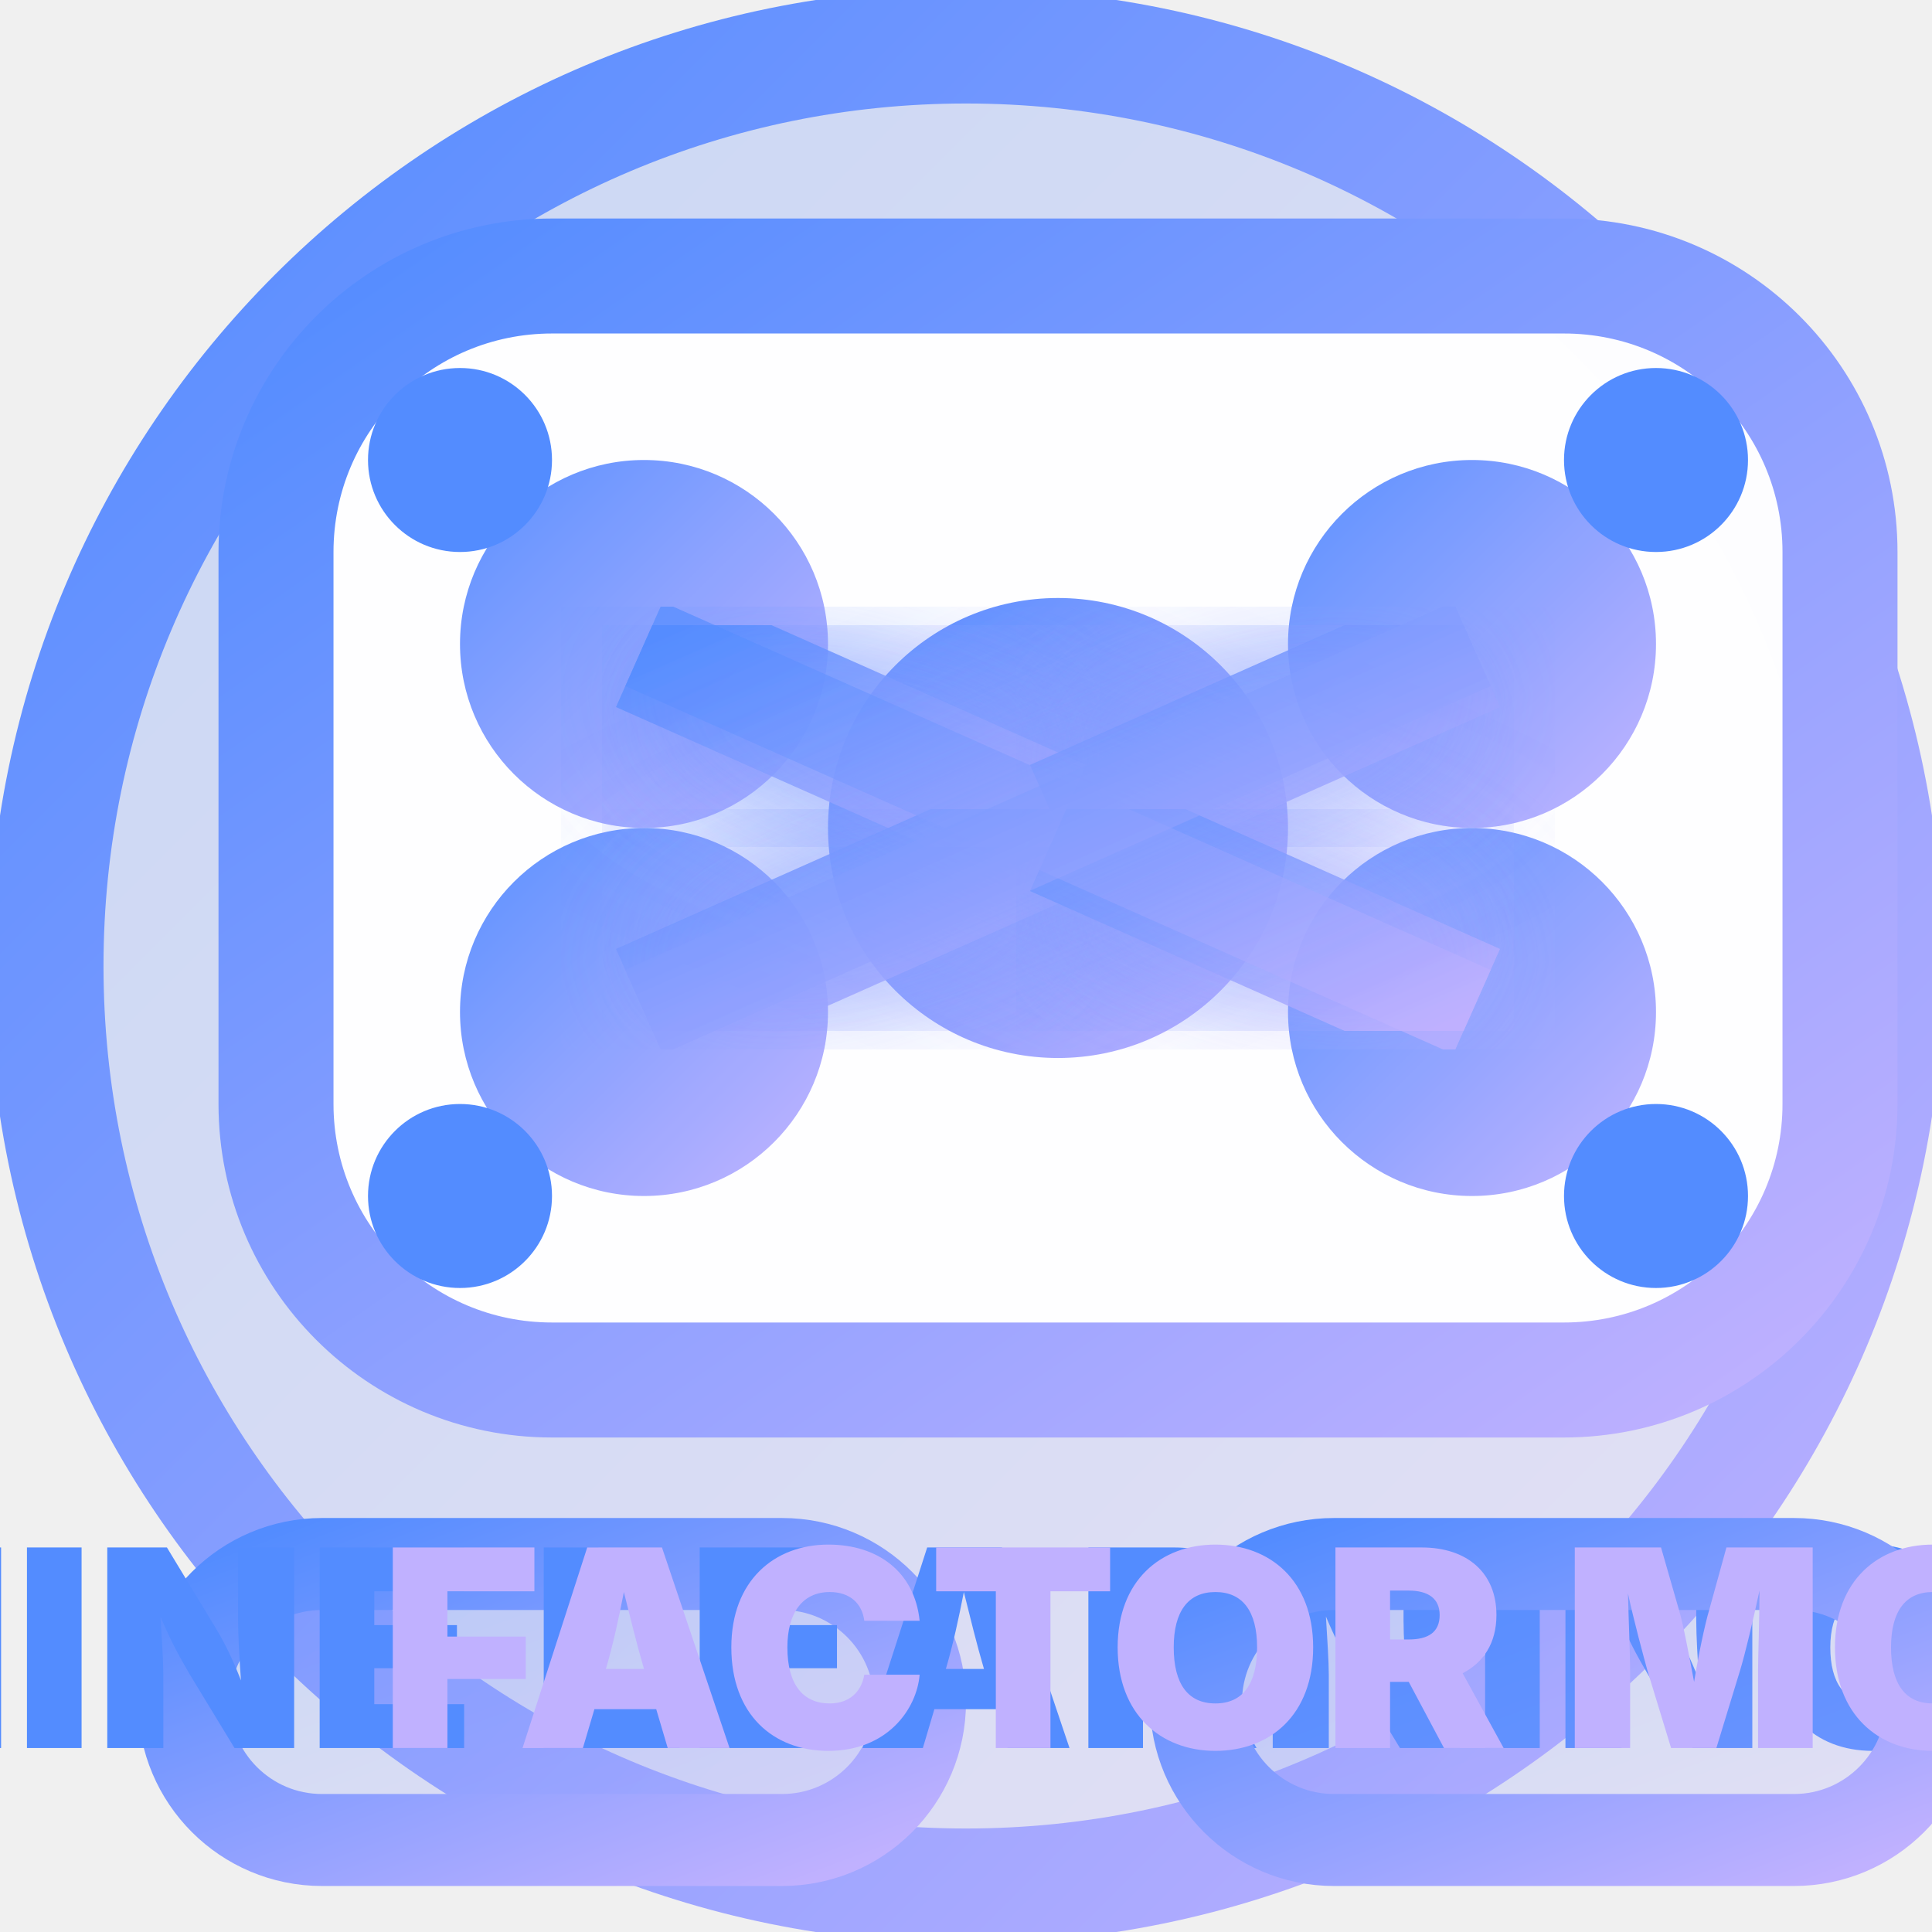
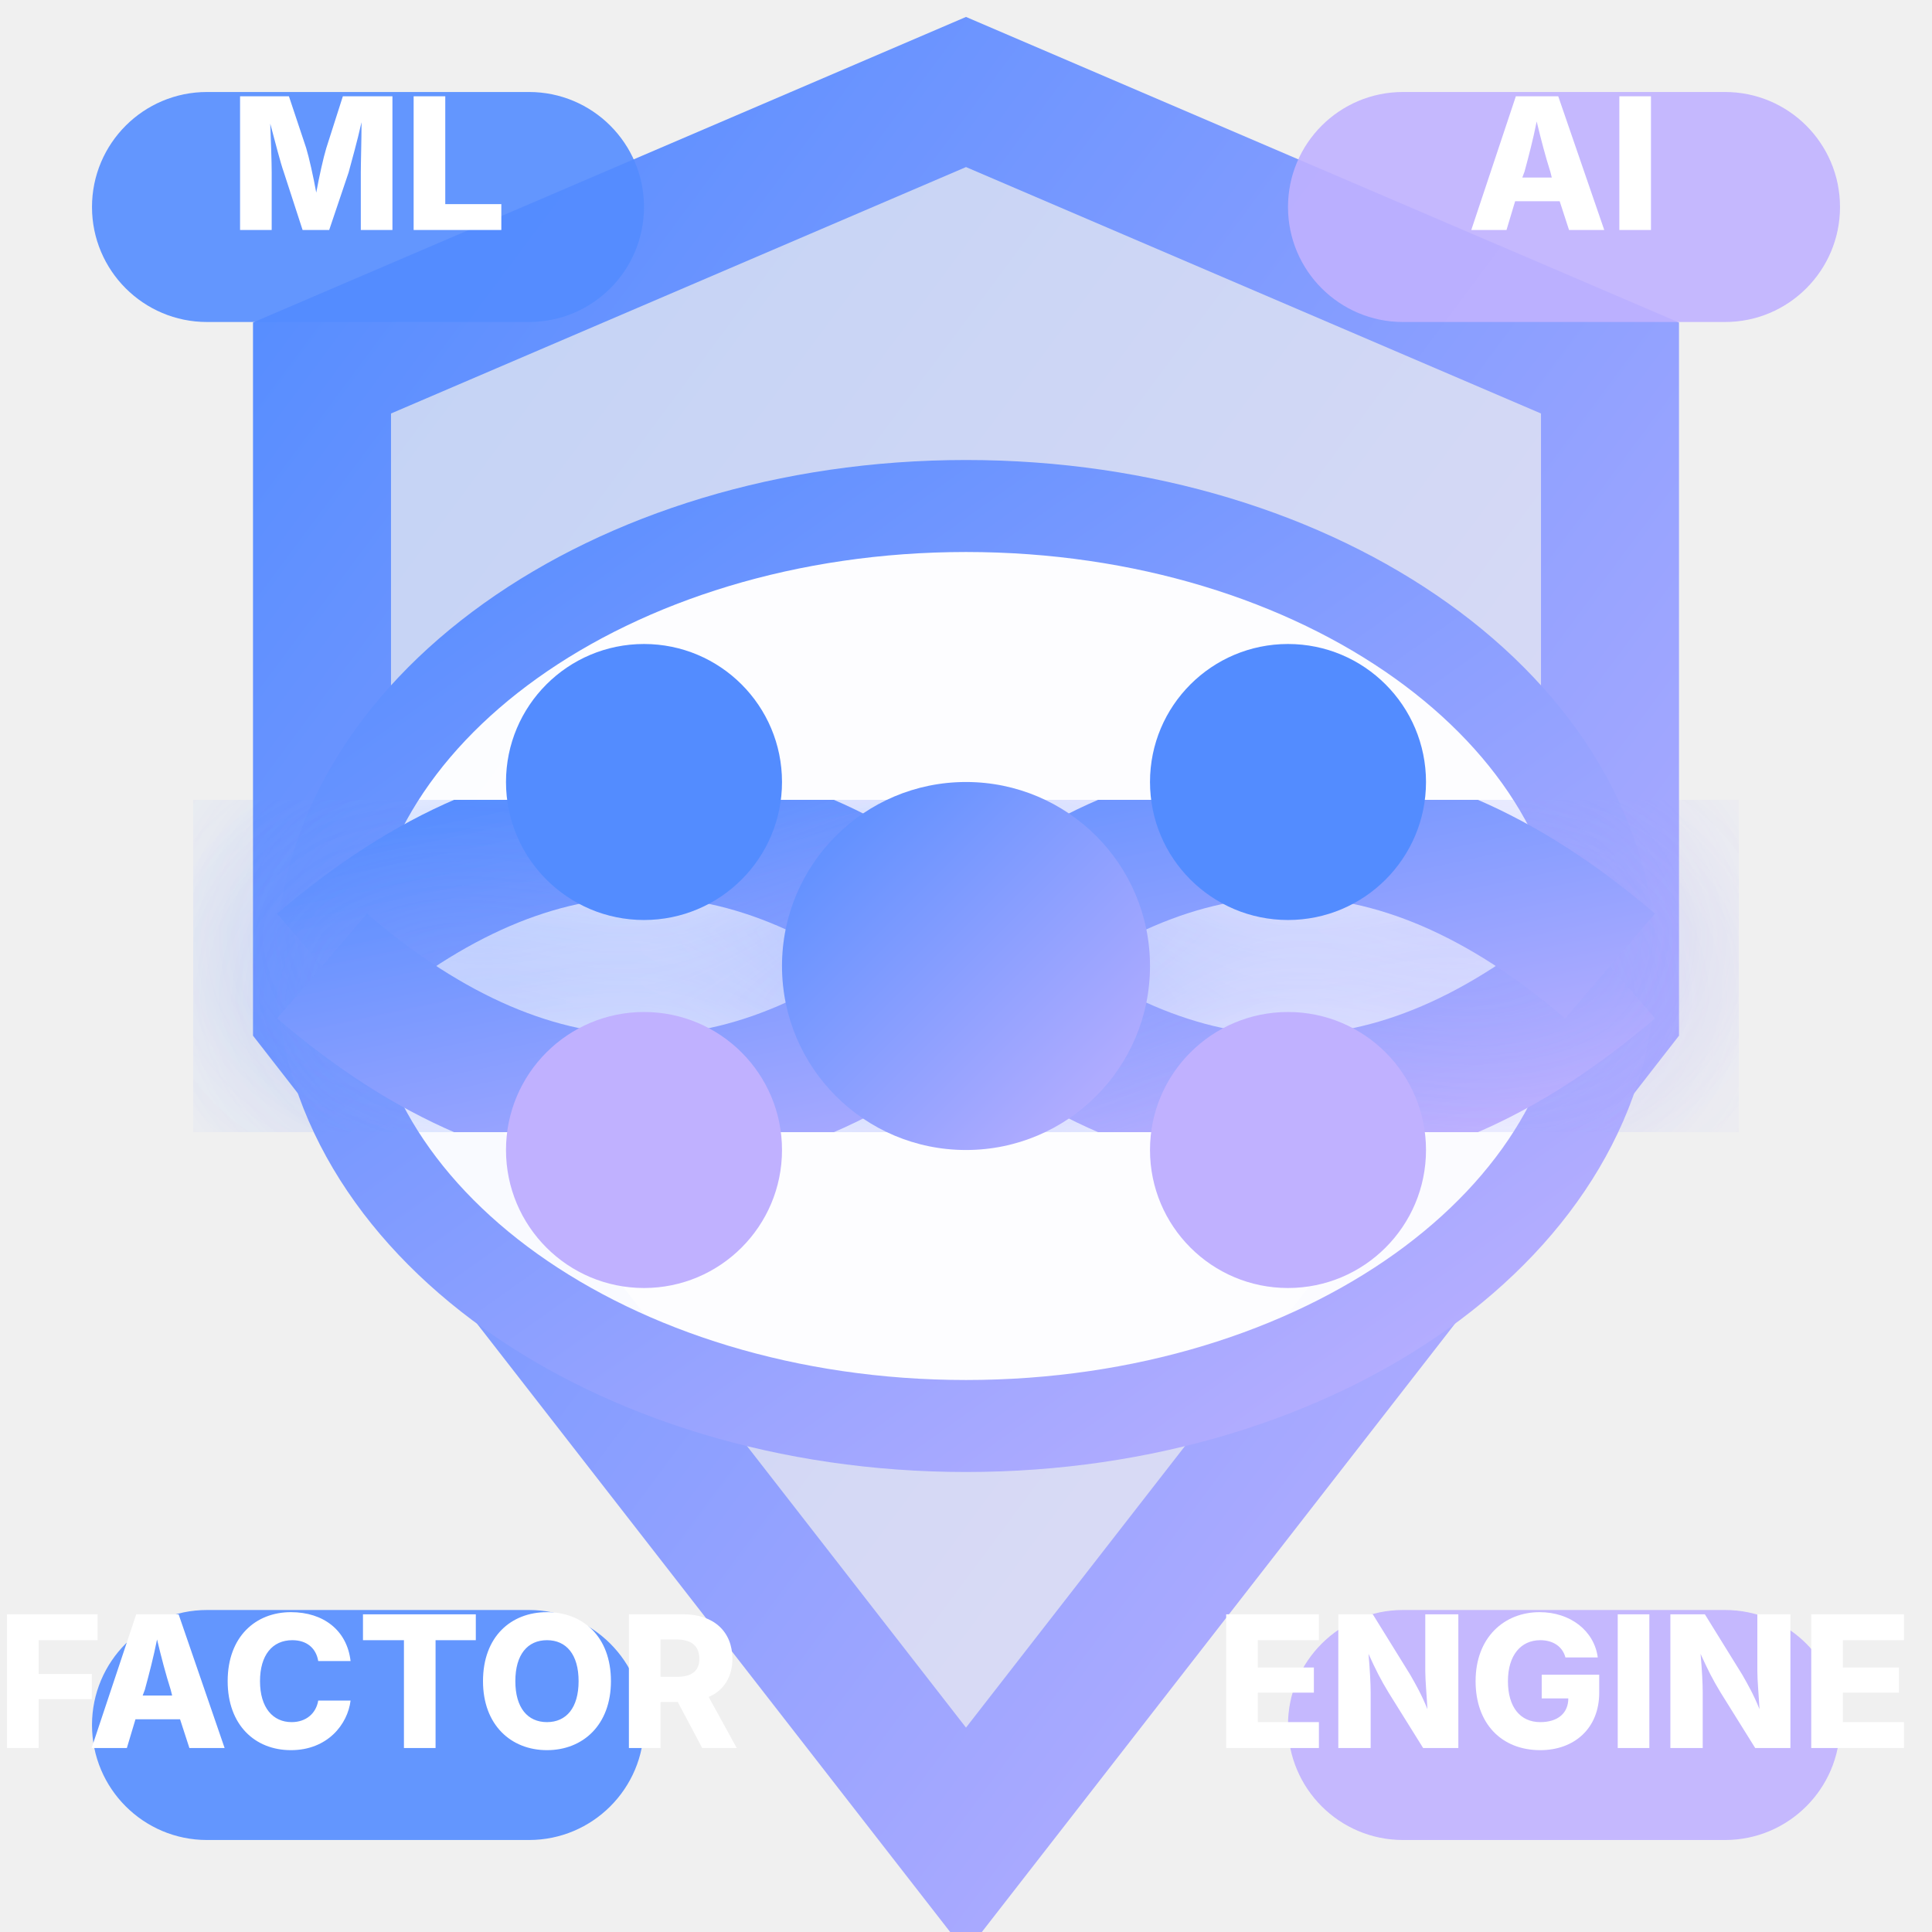
<svg xmlns="http://www.w3.org/2000/svg" width="42" height="42" viewBox="0 0 42 42" fill="none">
  <defs>
    <linearGradient id="researchGradient" x1="0%" y1="0%" x2="100%" y2="100%">
-       <stop offset="0%" style="stop-color:#538CFF;stop-opacity:0.25" />
-       <stop offset="100%" style="stop-color:#C0B1FF;stop-opacity:0.25" />
+       <stop offset="0%" style="stop-color:#538CFF;stop-opacity:0.3" />
+       <stop offset="100%" style="stop-color:#C0B1FF;stop-opacity:0.3" />
    </linearGradient>
    <linearGradient id="researchStroke" x1="0%" y1="0%" x2="100%" y2="100%">
      <stop offset="0%" style="stop-color:#538CFF" />
      <stop offset="100%" style="stop-color:#C0B1FF" />
    </linearGradient>
    <filter id="researchGlow">
-       <feGaussianBlur stdDeviation="2" result="coloredBlur" />
+       <feGaussianBlur stdDeviation="3" result="coloredBlur" />
      <feMerge>
        <feMergeNode in="coloredBlur" />
        <feMergeNode in="SourceGraphic" />
      </feMerge>
    </filter>
  </defs>
-   <circle cx="21" cy="21" r="20" fill="url(#researchGradient)" stroke="url(#researchStroke)" stroke-width="2.5" />
-   <g transform="translate(2, 2)">
-     <rect x="4" y="4" width="34" height="24" rx="6" fill="rgba(255,255,255,0.98)" stroke="url(#researchStroke)" stroke-width="2.5" />
-     <circle cx="12" cy="12" r="4" fill="url(#researchStroke)" opacity="0.95" />
-     <circle cx="30" cy="12" r="4" fill="url(#researchStroke)" opacity="0.95" />
-     <circle cx="12" cy="20" r="4" fill="url(#researchStroke)" opacity="0.95" />
-     <circle cx="30" cy="20" r="4" fill="url(#researchStroke)" opacity="0.95" />
-     <circle cx="21" cy="16" r="5" fill="url(#researchStroke)" />
-     <path d="M12 12 L21 16" stroke="url(#researchStroke)" stroke-width="3" opacity="0.9" filter="url(#researchGlow)" />
-     <path d="M30 12 L21 16" stroke="url(#researchStroke)" stroke-width="3" opacity="0.9" filter="url(#researchGlow)" />
-     <path d="M12 20 L21 16" stroke="url(#researchStroke)" stroke-width="3" opacity="0.9" filter="url(#researchGlow)" />
-     <path d="M30 20 L21 16" stroke="url(#researchStroke)" stroke-width="3" opacity="0.9" filter="url(#researchGlow)" />
-     <path d="M12 12 L30 20" stroke="url(#researchStroke)" stroke-width="2" opacity="0.7" filter="url(#researchGlow)" />
-     <path d="M30 12 L12 20" stroke="url(#researchStroke)" stroke-width="2" opacity="0.7" filter="url(#researchGlow)" />
-     <circle cx="8" cy="8" r="2" fill="#538CFF" />
-     <circle cx="34" cy="8" r="2" fill="#538CFF" />
-     <circle cx="8" cy="24" r="2" fill="#538CFF" />
-     <circle cx="34" cy="24" r="2" fill="#538CFF" />
-     <rect x="2" y="32" width="16" height="6" rx="3" fill="url(#researchGradient)" stroke="url(#researchStroke)" stroke-width="2" />
-     <text x="10" y="36" font-family="Inter, sans-serif" font-size="6" font-weight="900" fill="#538CFF" text-anchor="middle">MACHINE LEARNING</text>
-     <rect x="24" y="32" width="16" height="6" rx="3" fill="url(#researchGradient)" stroke="url(#researchStroke)" stroke-width="2" />
-     <text x="32" y="36" font-family="Inter, sans-serif" font-size="6" font-weight="900" fill="#C0B1FF" text-anchor="middle">FACTOR MODELS</text>
-   </g>
+   <path d="M21 2 L35 8 L35 22 L21 40 L7 22 L7 8 Z" fill="url(#researchGradient)" stroke="url(#researchStroke)" stroke-width="3" />
+   <ellipse cx="21" cy="21" rx="14" ry="10" fill="rgba(255,255,255,0.95)" stroke="url(#researchStroke)" stroke-width="2" />
+   <path d="M7 21 Q14 15 21 21 Q28 27 35 21" stroke="url(#researchStroke)" stroke-width="3" fill="none" filter="url(#researchGlow)" />
+   <path d="M7 21 Q14 27 21 21 Q28 15 35 21" stroke="url(#researchStroke)" stroke-width="3" fill="none" filter="url(#researchGlow)" />
+   <circle cx="14" cy="17" r="3" fill="#538CFF" />
+   <circle cx="28" cy="17" r="3" fill="#538CFF" />
+   <circle cx="14" cy="25" r="3" fill="#C0B1FF" />
+   <circle cx="28" cy="25" r="3" fill="#C0B1FF" />
+   <circle cx="21" cy="21" r="4" fill="url(#researchStroke)" />
+   <rect x="2" y="2" width="12" height="5" rx="2.5" fill="#538CFF" opacity="0.9" />
+   <text x="8" y="5" font-family="Inter, sans-serif" font-size="4" font-weight="800" fill="white" text-anchor="middle">ML</text>
+   <rect x="28" y="2" width="12" height="5" rx="2.5" fill="#C0B1FF" opacity="0.9" />
+   <text x="34" y="5" font-family="Inter, sans-serif" font-size="4" font-weight="800" fill="white" text-anchor="middle">AI</text>
+   <rect x="2" y="35" width="12" height="5" rx="2.5" fill="#538CFF" opacity="0.9" />
+   <text x="8" y="38" font-family="Inter, sans-serif" font-size="4" font-weight="800" fill="white" text-anchor="middle">FACTOR</text>
+   <rect x="28" y="35" width="12" height="5" rx="2.5" fill="#C0B1FF" opacity="0.9" />
+   <text x="34" y="38" font-family="Inter, sans-serif" font-size="4" font-weight="800" fill="white" text-anchor="middle">ENGINE</text>
</svg>
